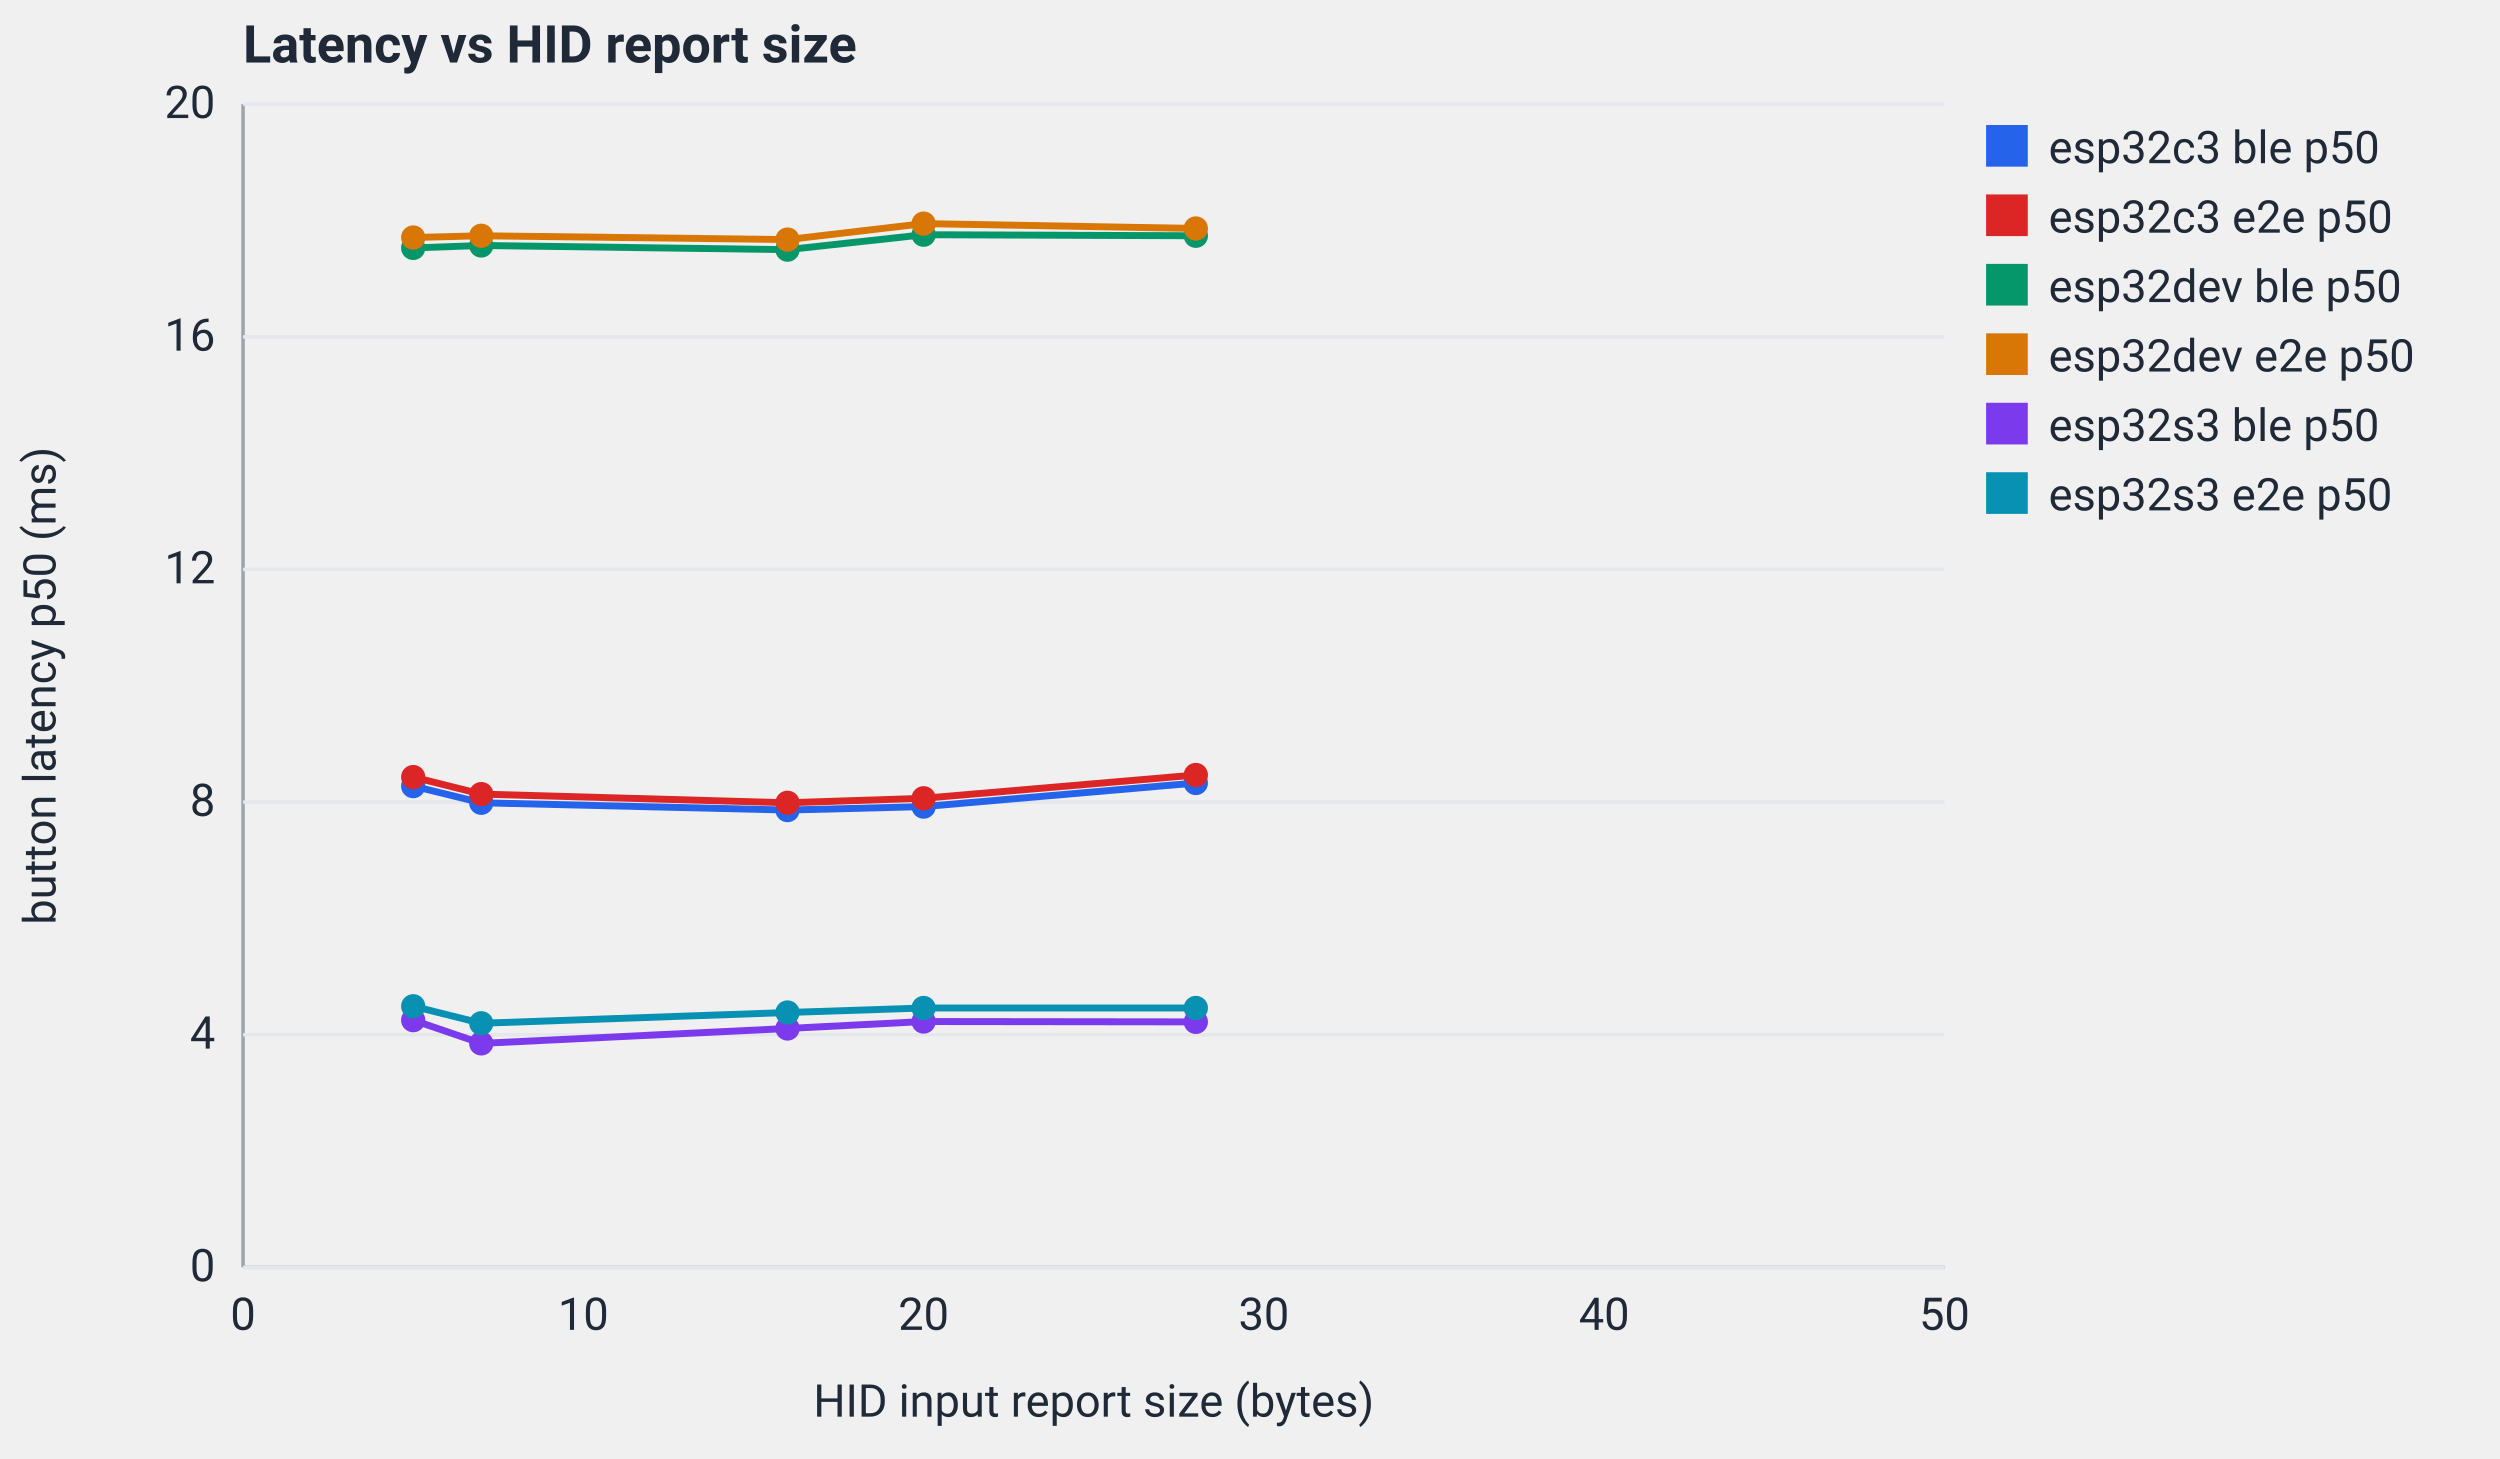
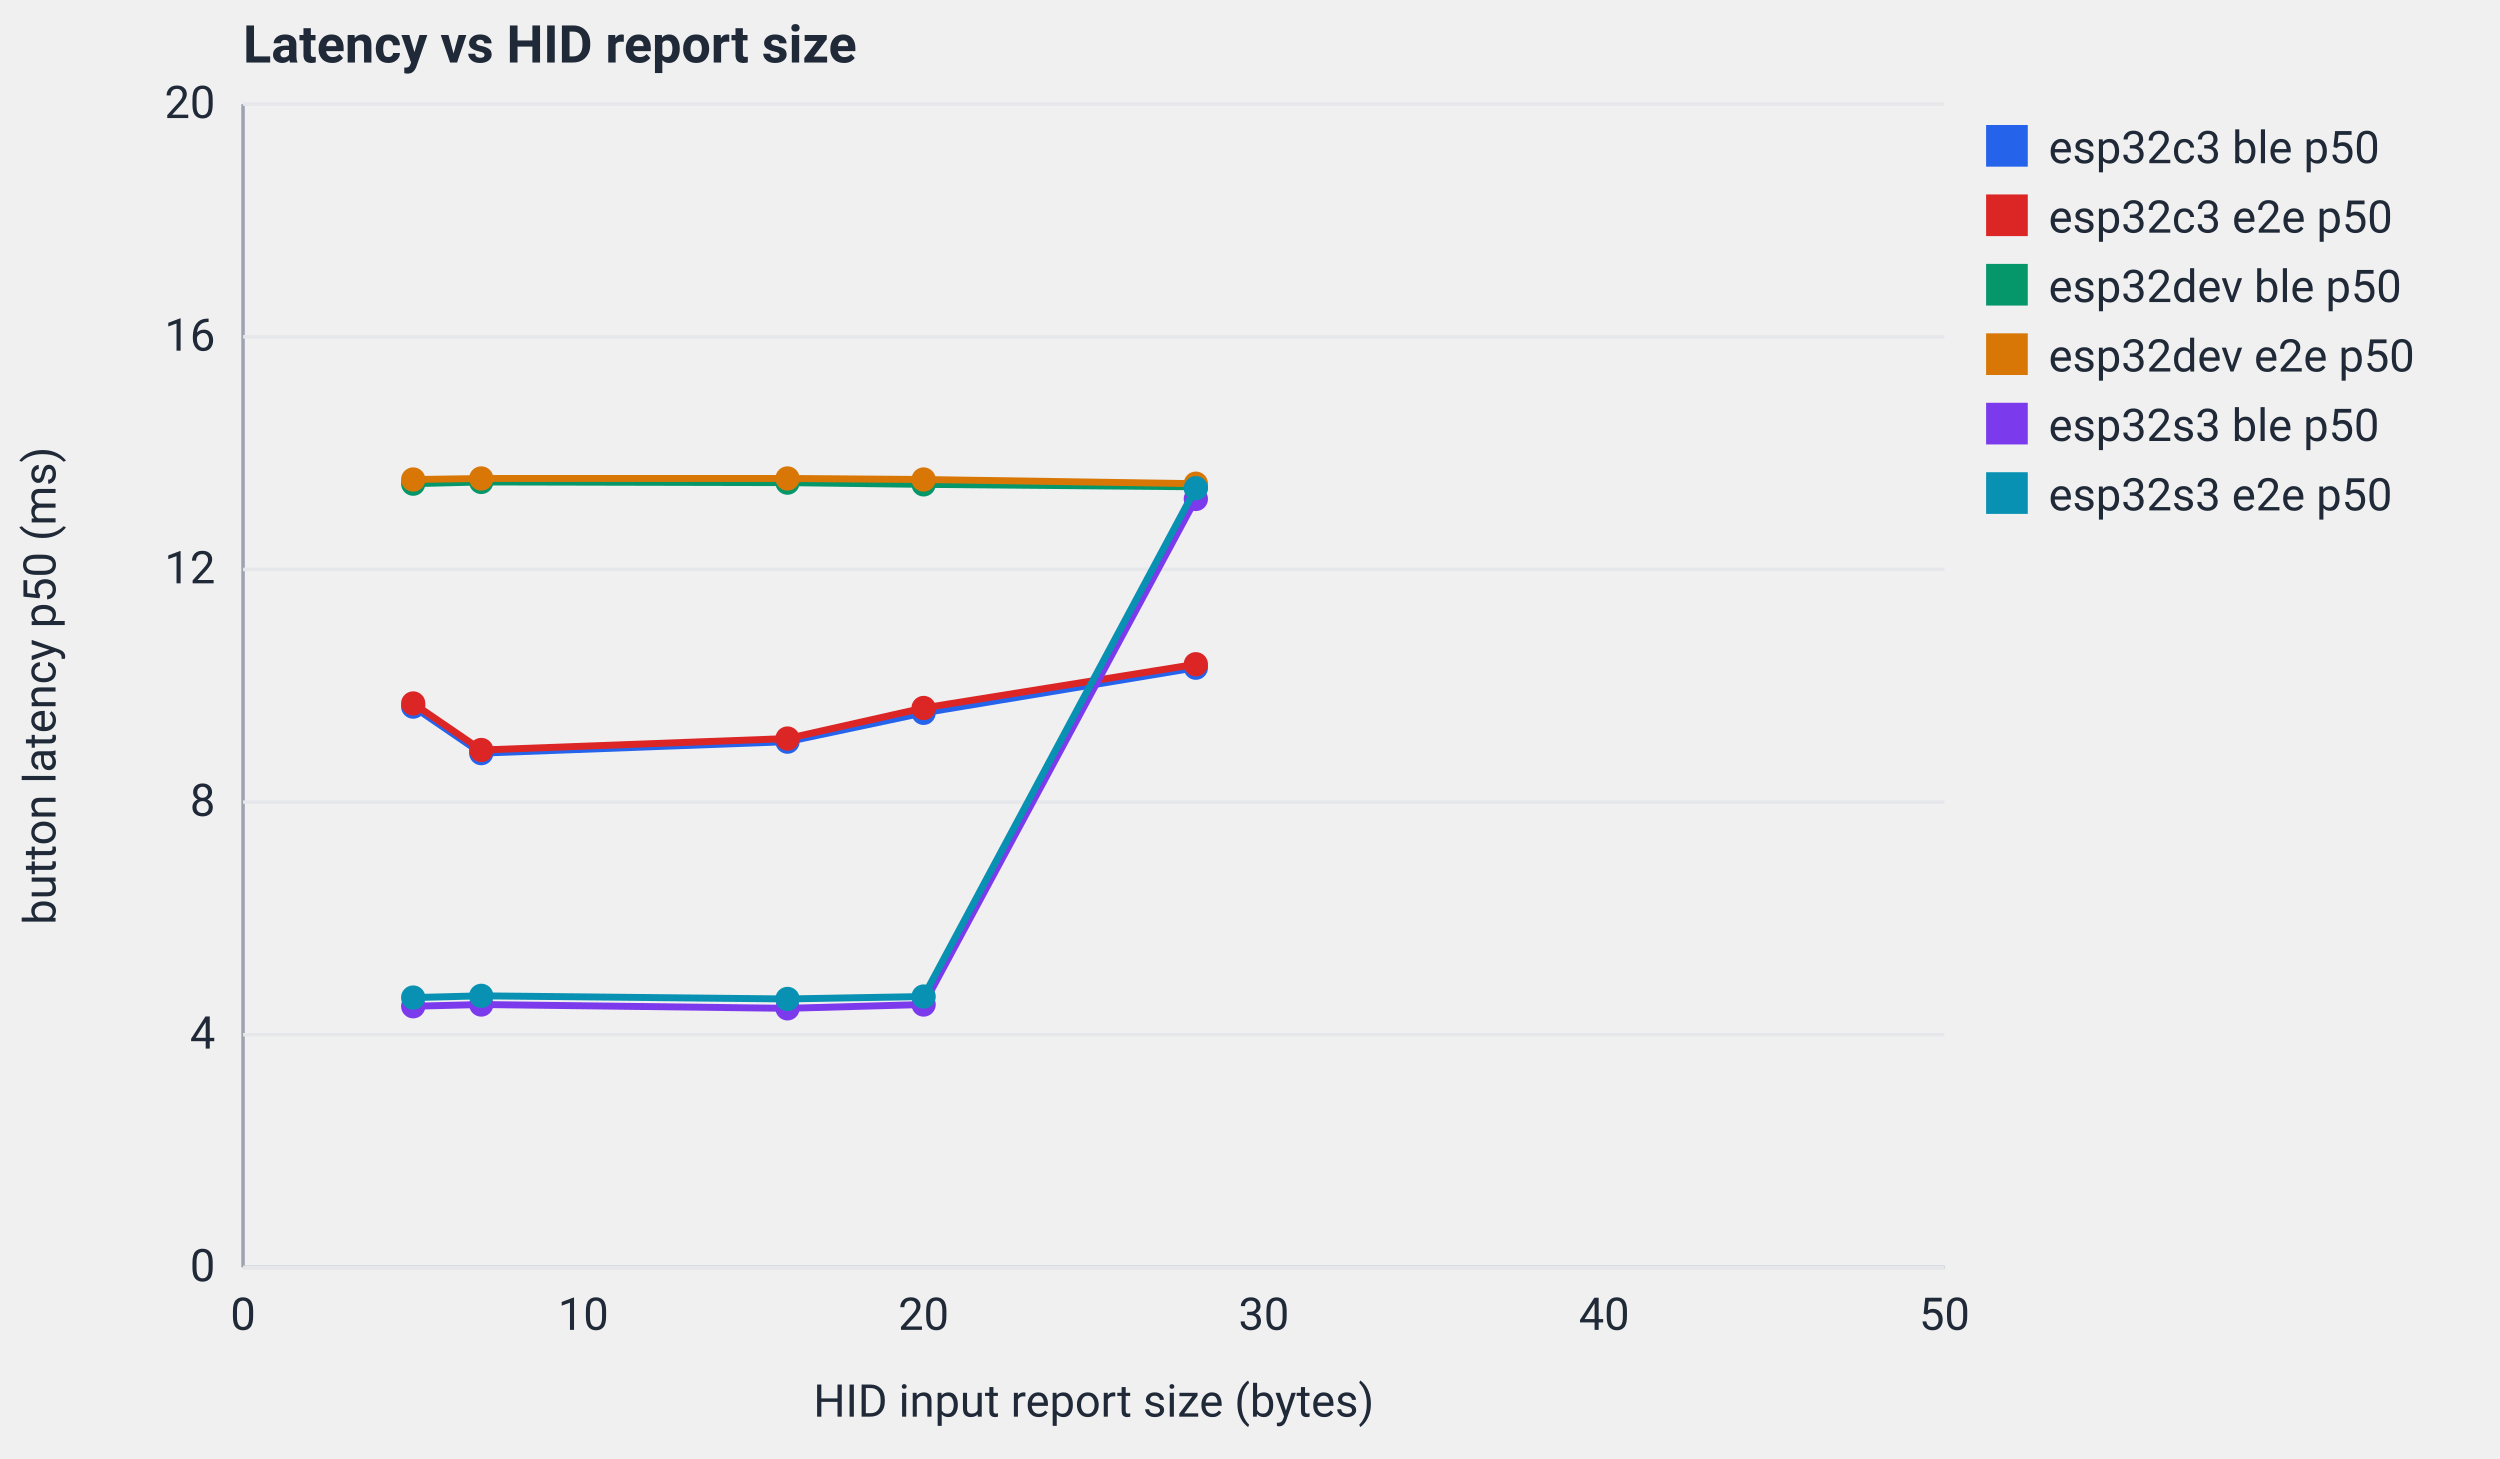
<svg xmlns="http://www.w3.org/2000/svg" viewBox="0 0 720 420" font-family="sans-serif">
  <style>
  text{font:13px -apple-system,Segoe UI,Roboto,sans-serif;fill:#1f2937}
  .ax{stroke:#9ca3af;stroke-width:1}
  .grid{stroke:#e5e7eb;stroke-width:1}
  .ttl{font-size:15px;font-weight:600}
  @media (prefers-color-scheme:dark){
    text{fill:#e5e7eb}.ax{stroke:#6b7280}.grid{stroke:#374151}
    svg{background:#111827}
  }
</style>
  <rect width="720" height="420" fill="white" fill-opacity="0" />
  <text class="ttl" x="70" y="18">Latency vs HID report size</text>
  <line class="ax" x1="70" y1="365" x2="560" y2="365" />
  <line class="ax" x1="70" y1="365" x2="70" y2="30" />
  <line class="grid" x1="70" y1="365.0" x2="560" y2="365.0" />
  <text x="62" y="369.0" text-anchor="end">0</text>
  <line class="grid" x1="70" y1="298.0" x2="560" y2="298.0" />
  <text x="62" y="302.0" text-anchor="end">4</text>
  <line class="grid" x1="70" y1="231.0" x2="560" y2="231.0" />
  <text x="62" y="235.0" text-anchor="end">8</text>
  <line class="grid" x1="70" y1="164.0" x2="560" y2="164.0" />
  <text x="62" y="168.0" text-anchor="end">12</text>
  <line class="grid" x1="70" y1="97.0" x2="560" y2="97.0" />
  <text x="62" y="101.0" text-anchor="end">16</text>
  <line class="grid" x1="70" y1="30.0" x2="560" y2="30.0" />
  <text x="62" y="34.0" text-anchor="end">20</text>
  <text x="70.0" y="383" text-anchor="middle">0</text>
  <text x="168.0" y="383" text-anchor="middle">10</text>
  <text x="266.0" y="383" text-anchor="middle">20</text>
  <text x="364.0" y="383" text-anchor="middle">30</text>
  <text x="462.0" y="383" text-anchor="middle">40</text>
  <text x="560.0" y="383" text-anchor="middle">50</text>
  <text x="315.0" y="408" text-anchor="middle">HID input report size (bytes)</text>
  <text transform="translate(16,197.5) rotate(-90)" text-anchor="middle">button latency p50 (ms)</text>
-   <polyline points="119.0,226.4 138.6,231.2 226.8,233.3 266.0,232.3 344.4,225.5" fill="none" stroke="#2563eb" stroke-width="2" />
-   <circle cx="119.0" cy="226.4" r="3.5" fill="#2563eb" />
-   <circle cx="138.6" cy="231.2" r="3.5" fill="#2563eb" />
-   <circle cx="226.8" cy="233.3" r="3.5" fill="#2563eb" />
-   <circle cx="266.0" cy="232.3" r="3.5" fill="#2563eb" />
-   <circle cx="344.4" cy="225.5" r="3.5" fill="#2563eb" />
-   <polyline points="119.0,223.8 138.6,228.7 226.8,231.2 266.0,229.9 344.4,223.2" fill="none" stroke="#dc2626" stroke-width="2" />
-   <circle cx="119.0" cy="223.8" r="3.5" fill="#dc2626" />
-   <circle cx="138.6" cy="228.7" r="3.5" fill="#dc2626" />
-   <circle cx="226.8" cy="231.2" r="3.5" fill="#dc2626" />
-   <circle cx="266.0" cy="229.9" r="3.5" fill="#dc2626" />
-   <circle cx="344.4" cy="223.2" r="3.5" fill="#dc2626" />
-   <polyline points="119.0,71.4 138.6,70.7 226.8,71.9 266.0,67.6 344.4,67.9" fill="none" stroke="#059669" stroke-width="2" />
-   <circle cx="119.0" cy="71.4" r="3.5" fill="#059669" />
-   <circle cx="138.6" cy="70.7" r="3.5" fill="#059669" />
-   <circle cx="226.8" cy="71.9" r="3.5" fill="#059669" />
-   <circle cx="266.0" cy="67.6" r="3.5" fill="#059669" />
-   <circle cx="344.4" cy="67.9" r="3.5" fill="#059669" />
-   <polyline points="119.0,68.4 138.6,67.9 226.8,69.0 266.0,64.4 344.4,65.8" fill="none" stroke="#d97706" stroke-width="2" />
-   <circle cx="119.0" cy="68.4" r="3.5" fill="#d97706" />
-   <circle cx="138.6" cy="67.9" r="3.5" fill="#d97706" />
-   <circle cx="226.8" cy="69.0" r="3.5" fill="#d97706" />
-   <circle cx="266.0" cy="64.4" r="3.5" fill="#d97706" />
-   <circle cx="344.4" cy="65.8" r="3.5" fill="#d97706" />
-   <polyline points="119.0,293.8 138.6,300.5 226.8,296.2 266.0,294.2 344.4,294.3" fill="none" stroke="#7c3aed" stroke-width="2" />
-   <circle cx="119.0" cy="293.8" r="3.5" fill="#7c3aed" />
-   <circle cx="138.6" cy="300.5" r="3.5" fill="#7c3aed" />
-   <circle cx="226.8" cy="296.2" r="3.5" fill="#7c3aed" />
-   <circle cx="266.0" cy="294.2" r="3.5" fill="#7c3aed" />
-   <circle cx="344.4" cy="294.3" r="3.5" fill="#7c3aed" />
-   <polyline points="119.0,289.8 138.6,294.7 226.8,291.6 266.0,290.3 344.4,290.3" fill="none" stroke="#0891b2" stroke-width="2" />
-   <circle cx="119.0" cy="289.8" r="3.5" fill="#0891b2" />
-   <circle cx="138.6" cy="294.7" r="3.5" fill="#0891b2" />
-   <circle cx="226.8" cy="291.6" r="3.5" fill="#0891b2" />
-   <circle cx="266.0" cy="290.3" r="3.5" fill="#0891b2" />
-   <circle cx="344.4" cy="290.3" r="3.5" fill="#0891b2" />
+   <polyline points="119.0,203.5 138.6,216.9 226.8,213.6 266.0,205.3 344.4,192.3" fill="none" stroke="#2563eb" stroke-width="2" />
+   <circle cx="119.0" cy="203.5" r="3.5" fill="#2563eb" />
+   <circle cx="138.6" cy="216.9" r="3.5" fill="#2563eb" />
+   <circle cx="226.8" cy="213.6" r="3.5" fill="#2563eb" />
+   <circle cx="266.0" cy="205.3" r="3.5" fill="#2563eb" />
+   <circle cx="344.4" cy="192.3" r="3.5" fill="#2563eb" />
+   <polyline points="119.0,202.6 138.6,216.0 226.8,212.7 266.0,203.9 344.4,191.3" fill="none" stroke="#dc2626" stroke-width="2" />
+   <circle cx="119.0" cy="202.6" r="3.5" fill="#dc2626" />
+   <circle cx="138.6" cy="216.0" r="3.5" fill="#dc2626" />
+   <circle cx="226.8" cy="212.7" r="3.5" fill="#dc2626" />
+   <circle cx="266.0" cy="203.9" r="3.5" fill="#dc2626" />
+   <circle cx="344.4" cy="191.3" r="3.5" fill="#dc2626" />
+   <polyline points="119.0,139.3 138.6,138.8 226.8,139.0 266.0,139.5 344.4,140.2" fill="none" stroke="#059669" stroke-width="2" />
+   <circle cx="119.0" cy="139.3" r="3.5" fill="#059669" />
+   <circle cx="138.6" cy="138.8" r="3.5" fill="#059669" />
+   <circle cx="226.8" cy="139.0" r="3.5" fill="#059669" />
+   <circle cx="266.0" cy="139.5" r="3.5" fill="#059669" />
+   <circle cx="344.4" cy="140.2" r="3.5" fill="#059669" />
+   <polyline points="119.0,138.1 138.6,137.8 226.8,137.8 266.0,138.1 344.4,139.3" fill="none" stroke="#d97706" stroke-width="2" />
+   <circle cx="119.0" cy="138.1" r="3.5" fill="#d97706" />
+   <circle cx="138.6" cy="137.8" r="3.5" fill="#d97706" />
+   <circle cx="226.8" cy="137.8" r="3.5" fill="#d97706" />
+   <circle cx="266.0" cy="138.1" r="3.5" fill="#d97706" />
+   <circle cx="344.4" cy="139.3" r="3.5" fill="#d97706" />
+   <polyline points="119.0,289.8 138.6,289.3 226.8,290.4 266.0,289.3 344.4,143.7" fill="none" stroke="#7c3aed" stroke-width="2" />
+   <circle cx="119.0" cy="289.8" r="3.5" fill="#7c3aed" />
+   <circle cx="138.6" cy="289.3" r="3.5" fill="#7c3aed" />
+   <circle cx="226.8" cy="290.4" r="3.5" fill="#7c3aed" />
+   <circle cx="266.0" cy="289.3" r="3.5" fill="#7c3aed" />
+   <circle cx="344.4" cy="143.7" r="3.5" fill="#7c3aed" />
+   <polyline points="119.0,287.3 138.6,286.8 226.8,287.7 266.0,287.0 344.4,140.6" fill="none" stroke="#0891b2" stroke-width="2" />
+   <circle cx="119.0" cy="287.3" r="3.5" fill="#0891b2" />
+   <circle cx="138.6" cy="286.8" r="3.5" fill="#0891b2" />
+   <circle cx="226.8" cy="287.7" r="3.5" fill="#0891b2" />
+   <circle cx="266.0" cy="287.0" r="3.5" fill="#0891b2" />
+   <circle cx="344.4" cy="140.6" r="3.5" fill="#0891b2" />
  <rect x="572" y="36" width="12" height="12" fill="#2563eb" />
  <text x="590" y="47">esp32c3 ble p50</text>
  <rect x="572" y="56" width="12" height="12" fill="#dc2626" />
  <text x="590" y="67">esp32c3 e2e p50</text>
  <rect x="572" y="76" width="12" height="12" fill="#059669" />
  <text x="590" y="87">esp32dev ble p50</text>
  <rect x="572" y="96" width="12" height="12" fill="#d97706" />
  <text x="590" y="107">esp32dev e2e p50</text>
  <rect x="572" y="116" width="12" height="12" fill="#7c3aed" />
  <text x="590" y="127">esp32s3 ble p50</text>
  <rect x="572" y="136" width="12" height="12" fill="#0891b2" />
  <text x="590" y="147">esp32s3 e2e p50</text>
</svg>
